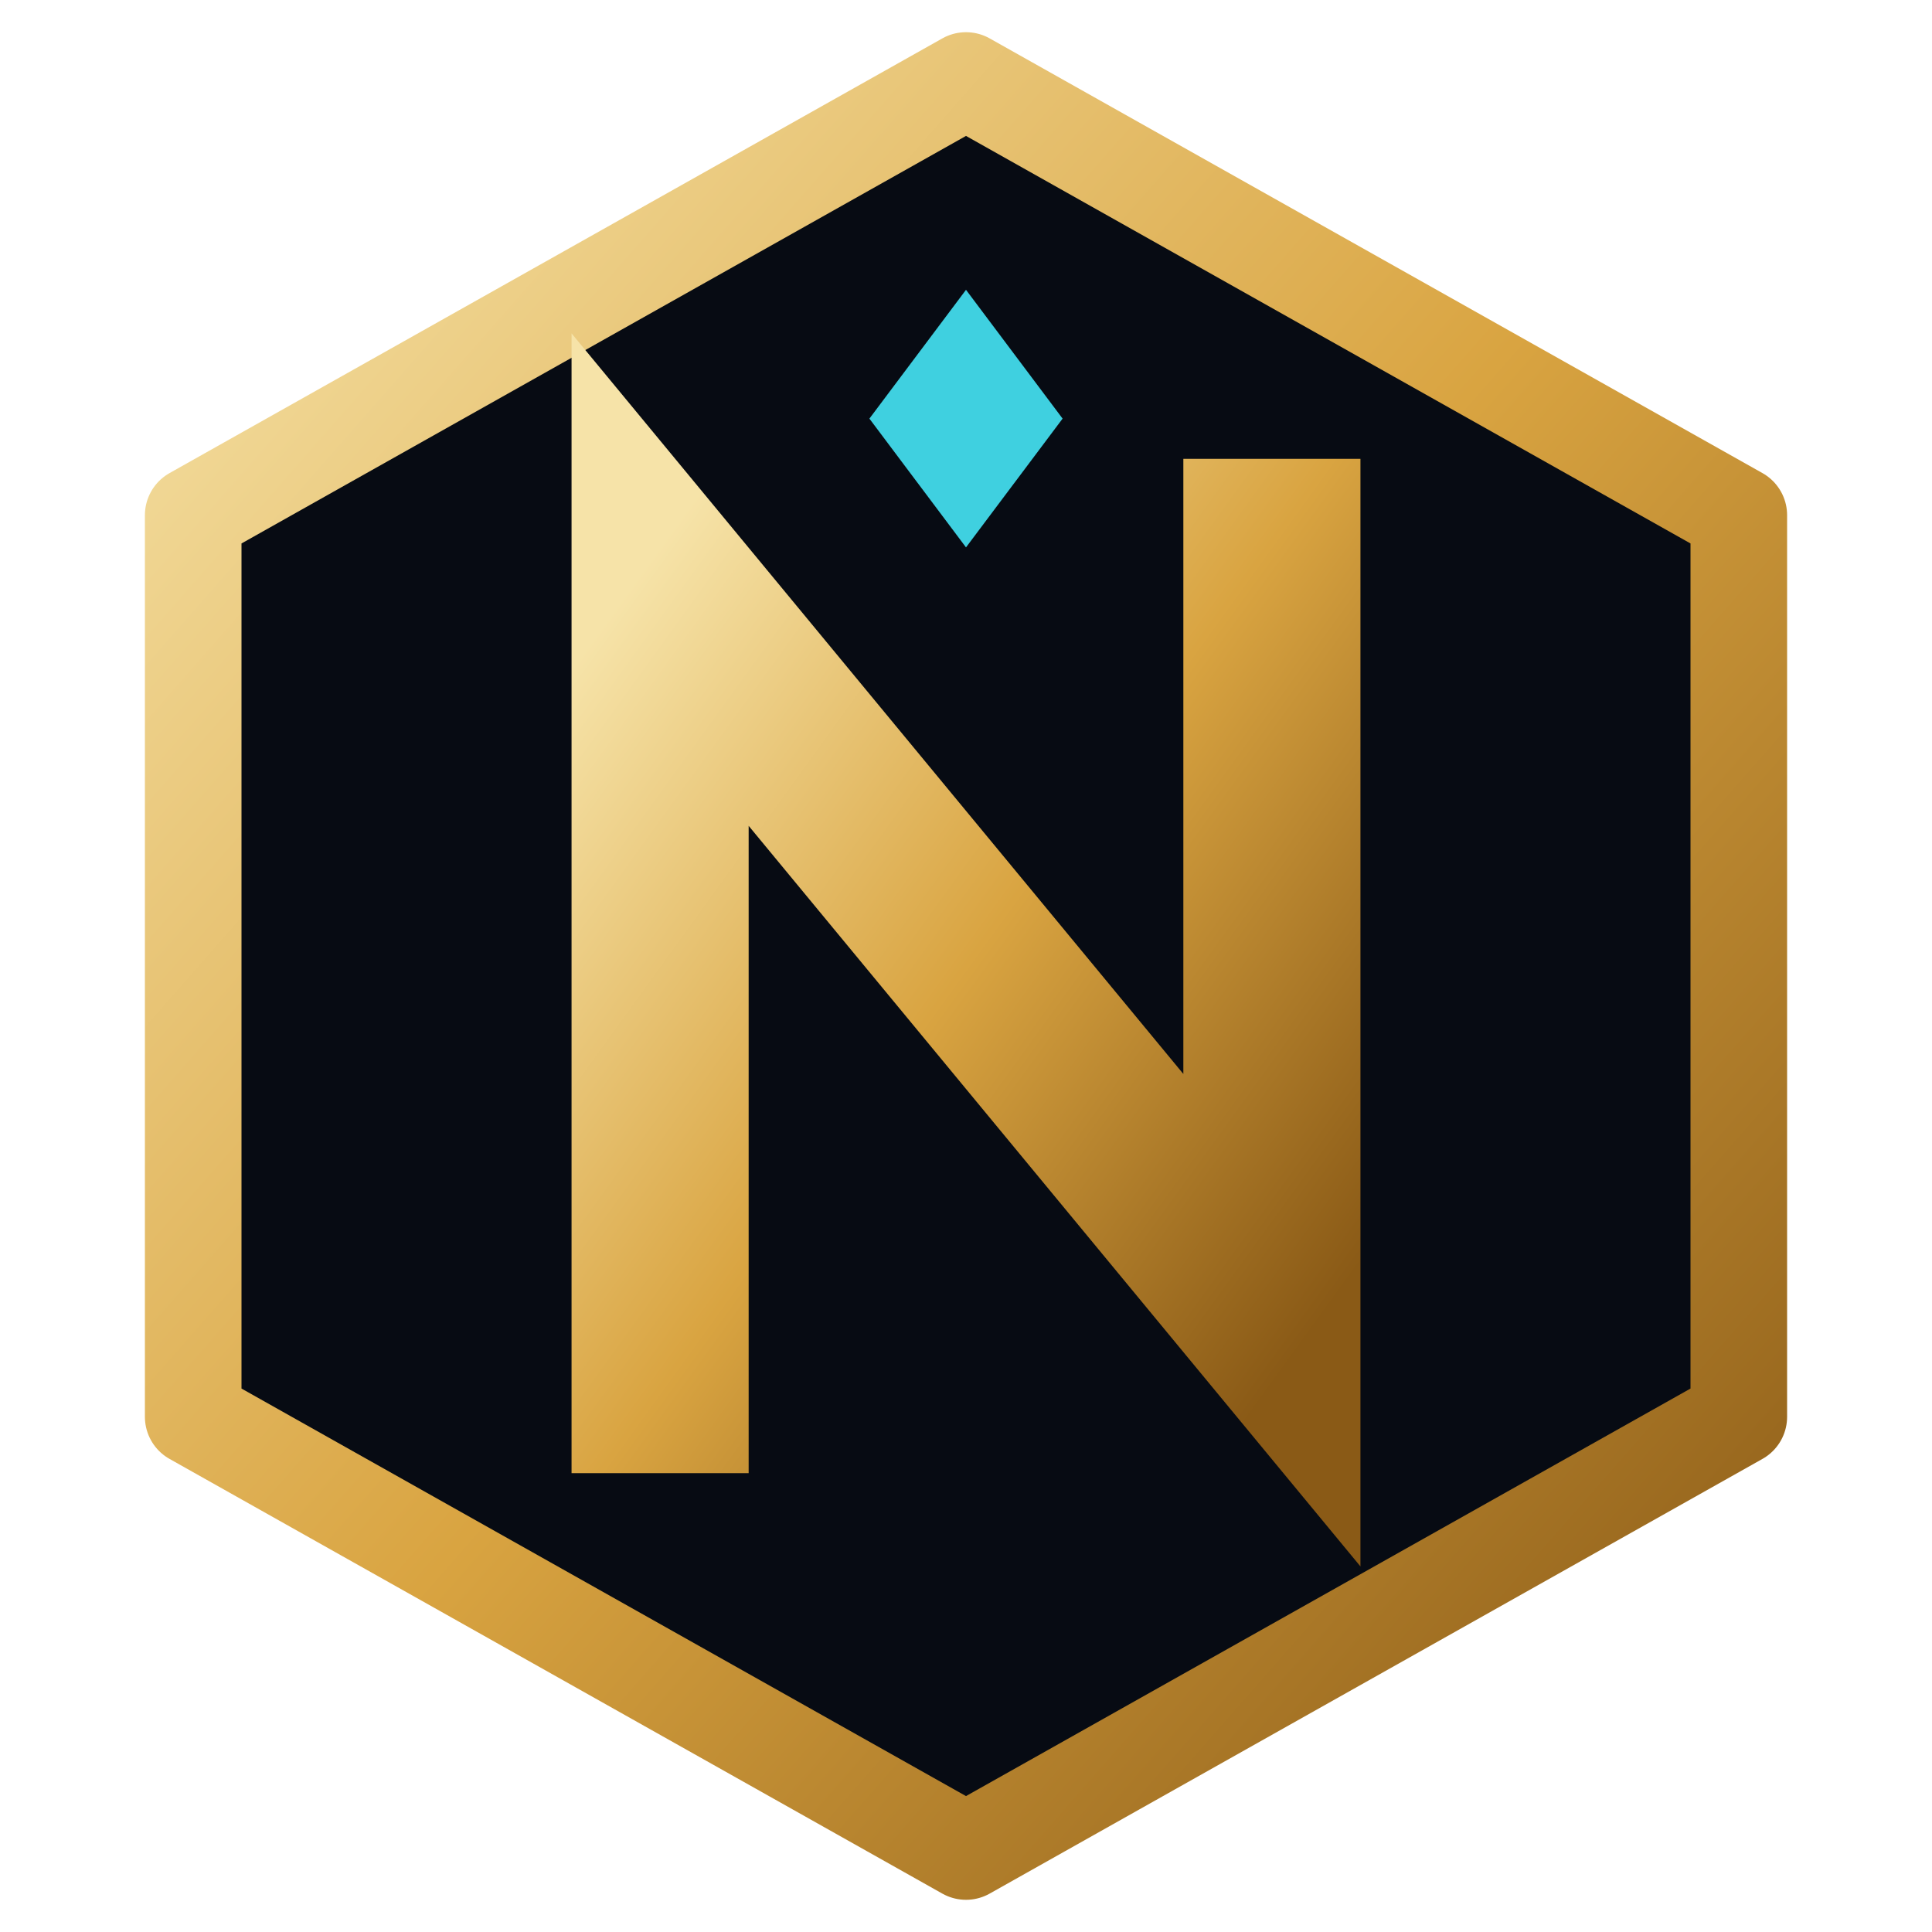
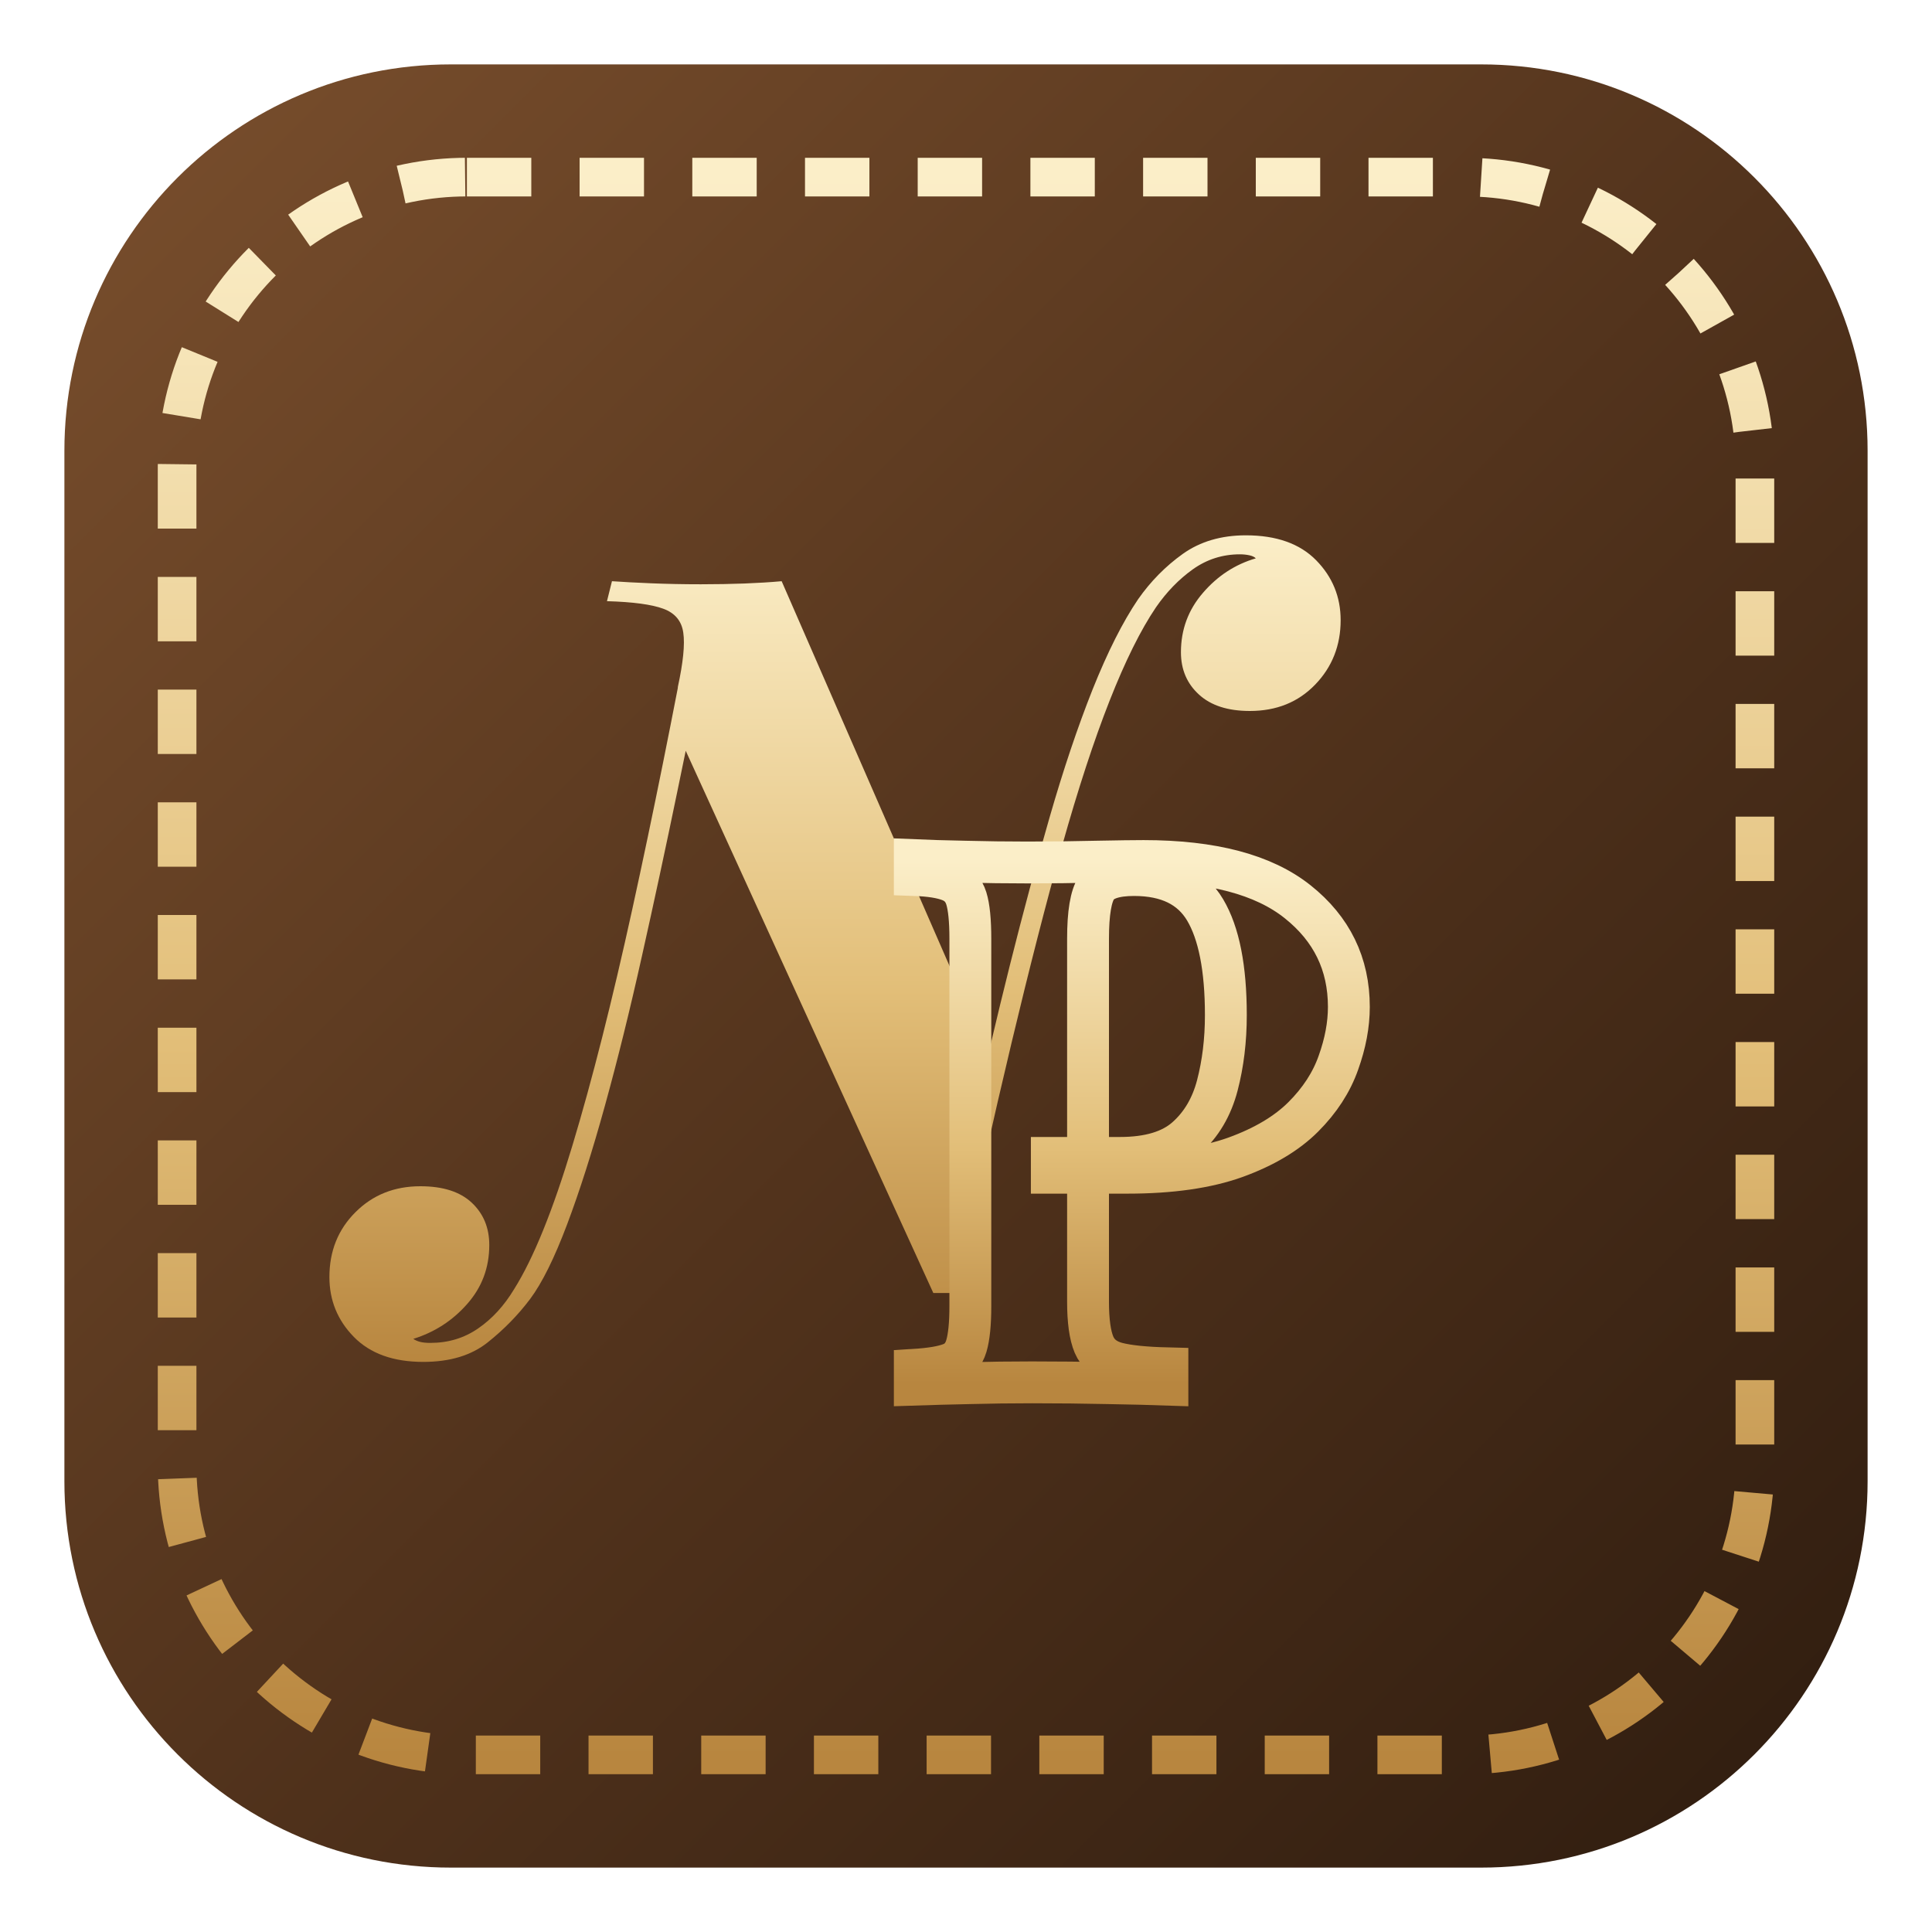
<svg xmlns="http://www.w3.org/2000/svg" viewBox="0 0 120 120" fill="none">
  <defs>
-     <linearGradient id="g" x1="0" y1="0" x2="1" y2="1">
-       <stop offset="0" stop-color="#f6e3a8" />
-       <stop offset=".5" stop-color="#d9a441" />
-       <stop offset="1" stop-color="#8a5a16" />
+     <linearGradient id="l" x1="0" y1="0" x2="1" y2="1">
+       <stop offset="0" stop-color="#7a4f2d" />
+       <stop offset=".55" stop-color="#4f311b" />
+       <stop offset="1" stop-color="#2e1c0f" />
+     </linearGradient>
+     <linearGradient id="g" x1="0" y1="0" x2="0" y2="1">
+       <stop offset="0" stop-color="#fbeec8" />
+       <stop offset=".55" stop-color="#e2be78" />
+       <stop offset="1" stop-color="#b8863f" />
    </linearGradient>
  </defs>
-   <path d="M60 5 108 32v56L60 115 12 88V32z" fill="#070b13" stroke="url(#g)" stroke-width="6" stroke-linejoin="round" />
-   <path d="M41 86V36l38 46V34" stroke="url(#g)" stroke-width="11" stroke-linejoin="miter" stroke-linecap="square" />
-   <path d="M60 18l6 8-6 8-6-8z" fill="#3fd0e0" />
+   <rect x="4" y="4" width="112" height="112" rx="24" fill="url(#l)" />
+   <rect x="11" y="11" width="98" height="98" rx="18" stroke="url(#g)" stroke-width="2.4" stroke-dasharray="4 3" />
+   <path d="M59.34 80.31L57.97 80.31L42.23 45.84Q42.23 45.84 42.23 45.34Q42.23 44.85 42.20 44.26Q42.16 43.67 42.13 43.17Q42.10 42.68 42.10 42.68L42.10 42.68Q42.60 40.38 42.44 39.30Q42.29 38.21 41.20 37.81Q40.12 37.41 37.70 37.34L37.70 37.34L38.01 36.10Q39.00 36.17 40.46 36.23Q41.92 36.29 43.53 36.29L43.53 36.29Q46.44 36.29 48.55 36.10L48.55 36.10L61.70 66.24Q61.70 66.24 61.51 67.26Q61.32 68.28 61.04 69.86Q60.77 71.44 60.52 73.27Q60.27 75.10 59.99 76.68Q59.71 78.26 59.53 79.29Q59.34 80.31 59.34 80.31L59.34 80.31ZM77.01 34.43L77.01 34.43Q75.40 34.43 74.09 35.36Q72.79 36.29 71.80 37.72L71.80 37.72Q68.95 41.93 65.97 52.53Q63.00 63.14 59.34 80.31L59.34 80.31L58.47 78.57Q59.40 74.42 60.45 69.61Q61.51 64.81 62.72 59.97Q63.93 55.14 65.20 50.74Q66.47 46.33 67.86 42.83Q69.26 39.33 70.69 37.22L70.69 37.22Q71.86 35.55 73.47 34.40Q75.09 33.25 77.38 33.25L77.38 33.25Q80.23 33.25 81.75 34.80Q83.27 36.35 83.27 38.52L83.27 38.52Q83.27 40.88 81.69 42.52Q80.11 44.16 77.63 44.16L77.63 44.16Q75.58 44.16 74.47 43.14Q73.35 42.12 73.35 40.51L73.35 40.51Q73.35 38.40 74.72 36.82Q76.08 35.24 78.00 34.68L78.00 34.68Q77.88 34.55 77.60 34.49Q77.32 34.43 77.01 34.43ZM26.73 83.41L26.73 83.41Q28.40 83.41 29.70 82.51Q31.01 81.61 31.94 80.06L31.94 80.06Q33.73 77.21 35.56 71.13Q37.39 65.06 39.28 56.44Q41.17 47.82 43.09 37.53L43.09 37.53L44.15 38.83Q43.16 43.92 42.07 49.16Q40.99 54.39 39.87 59.39Q38.76 64.38 37.58 68.65Q36.40 72.93 35.22 76.06Q34.04 79.19 32.93 80.68L32.93 80.68Q31.81 82.17 30.29 83.38Q28.77 84.59 26.29 84.59L26.29 84.59Q23.50 84.59 21.98 83.04Q20.46 81.49 20.46 79.32L20.46 79.32Q20.46 76.90 22.08 75.29Q23.69 73.68 26.11 73.68L26.11 73.68Q28.21 73.68 29.30 74.70Q30.39 75.72 30.39 77.33L30.39 77.33Q30.39 79.44 29.02 80.99Q27.66 82.54 25.67 83.16L25.67 83.16Q25.86 83.29 26.11 83.35Q26.36 83.41 26.73 83.41Z" fill="url(#g)" />
+   <path d="M56.82 54.35L56.82 53.43Q57.97 53.48 59.93 53.52Q61.88 53.57 63.81 53.57L63.81 53.57Q66.02 53.57 68.09 53.52Q70.16 53.48 71.03 53.48L71.03 53.48Q77.43 53.48 80.60 56.01Q83.78 58.54 83.78 62.54L83.78 62.54Q83.78 64.20 83.13 66.01Q82.49 67.83 80.95 69.37Q79.41 70.91 76.74 71.88Q74.07 72.84 70.02 72.84L70.02 72.84L65.33 72.84L65.33 71.92L69.56 71.92Q72.28 71.92 73.68 70.68Q75.08 69.44 75.61 67.42Q76.14 65.39 76.14 63.05L76.14 63.05Q76.14 58.68 74.85 56.51Q73.56 54.35 70.44 54.35L70.44 54.35Q68.64 54.35 68.11 55.13Q67.58 55.92 67.58 58.31L67.58 58.31L67.58 80.85Q67.58 82.64 67.95 83.52Q68.32 84.39 69.38 84.67Q70.44 84.94 72.51 84.99L72.51 84.99L72.51 86Q71.08 85.95 68.83 85.91Q66.57 85.86 64.09 85.86L64.09 85.86Q62.11 85.86 60.22 85.91Q58.34 85.95 56.82 86L56.82 86L56.82 85.08Q58.29 84.99 59.03 84.71Q59.77 84.44 60.02 83.61Q60.27 82.78 60.27 81.12L60.27 81.12L60.27 58.31Q60.27 56.61 60.02 55.80Q59.77 55.00 59.01 54.70Q58.25 54.40 56.82 54.35L56.82 54.35Z" stroke="url(#g)" stroke-width="2.6" />
</svg>
